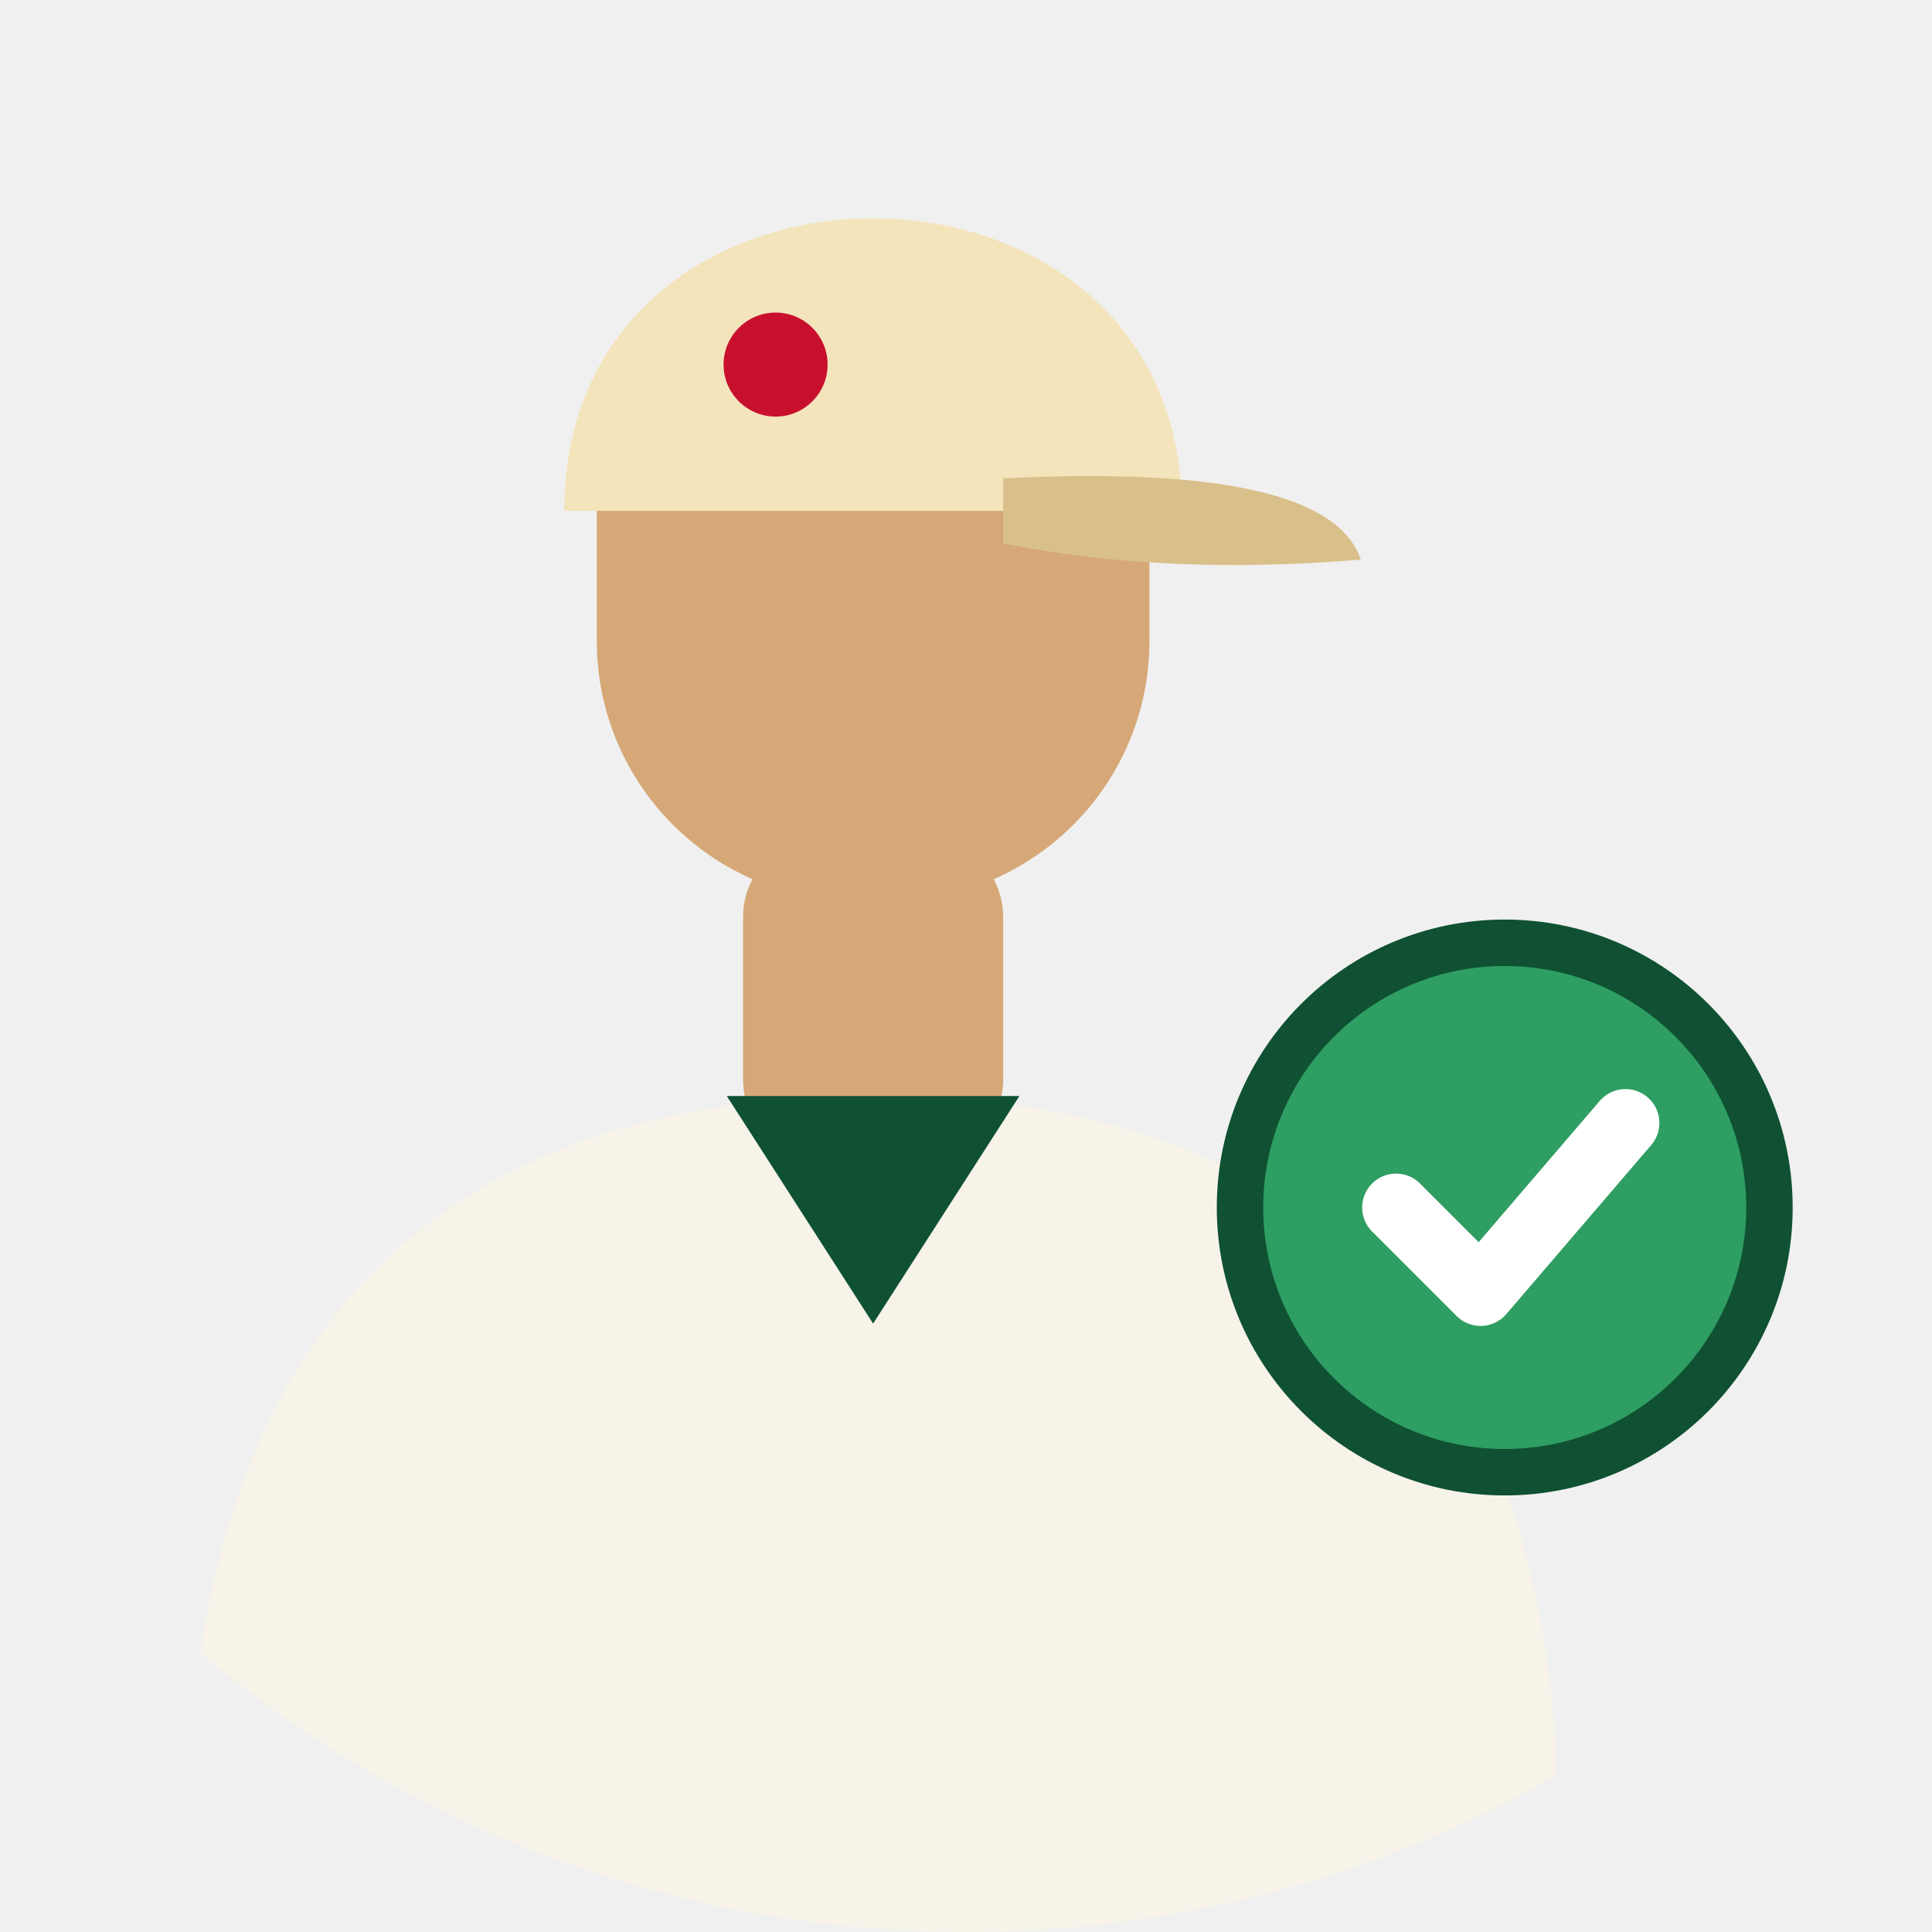
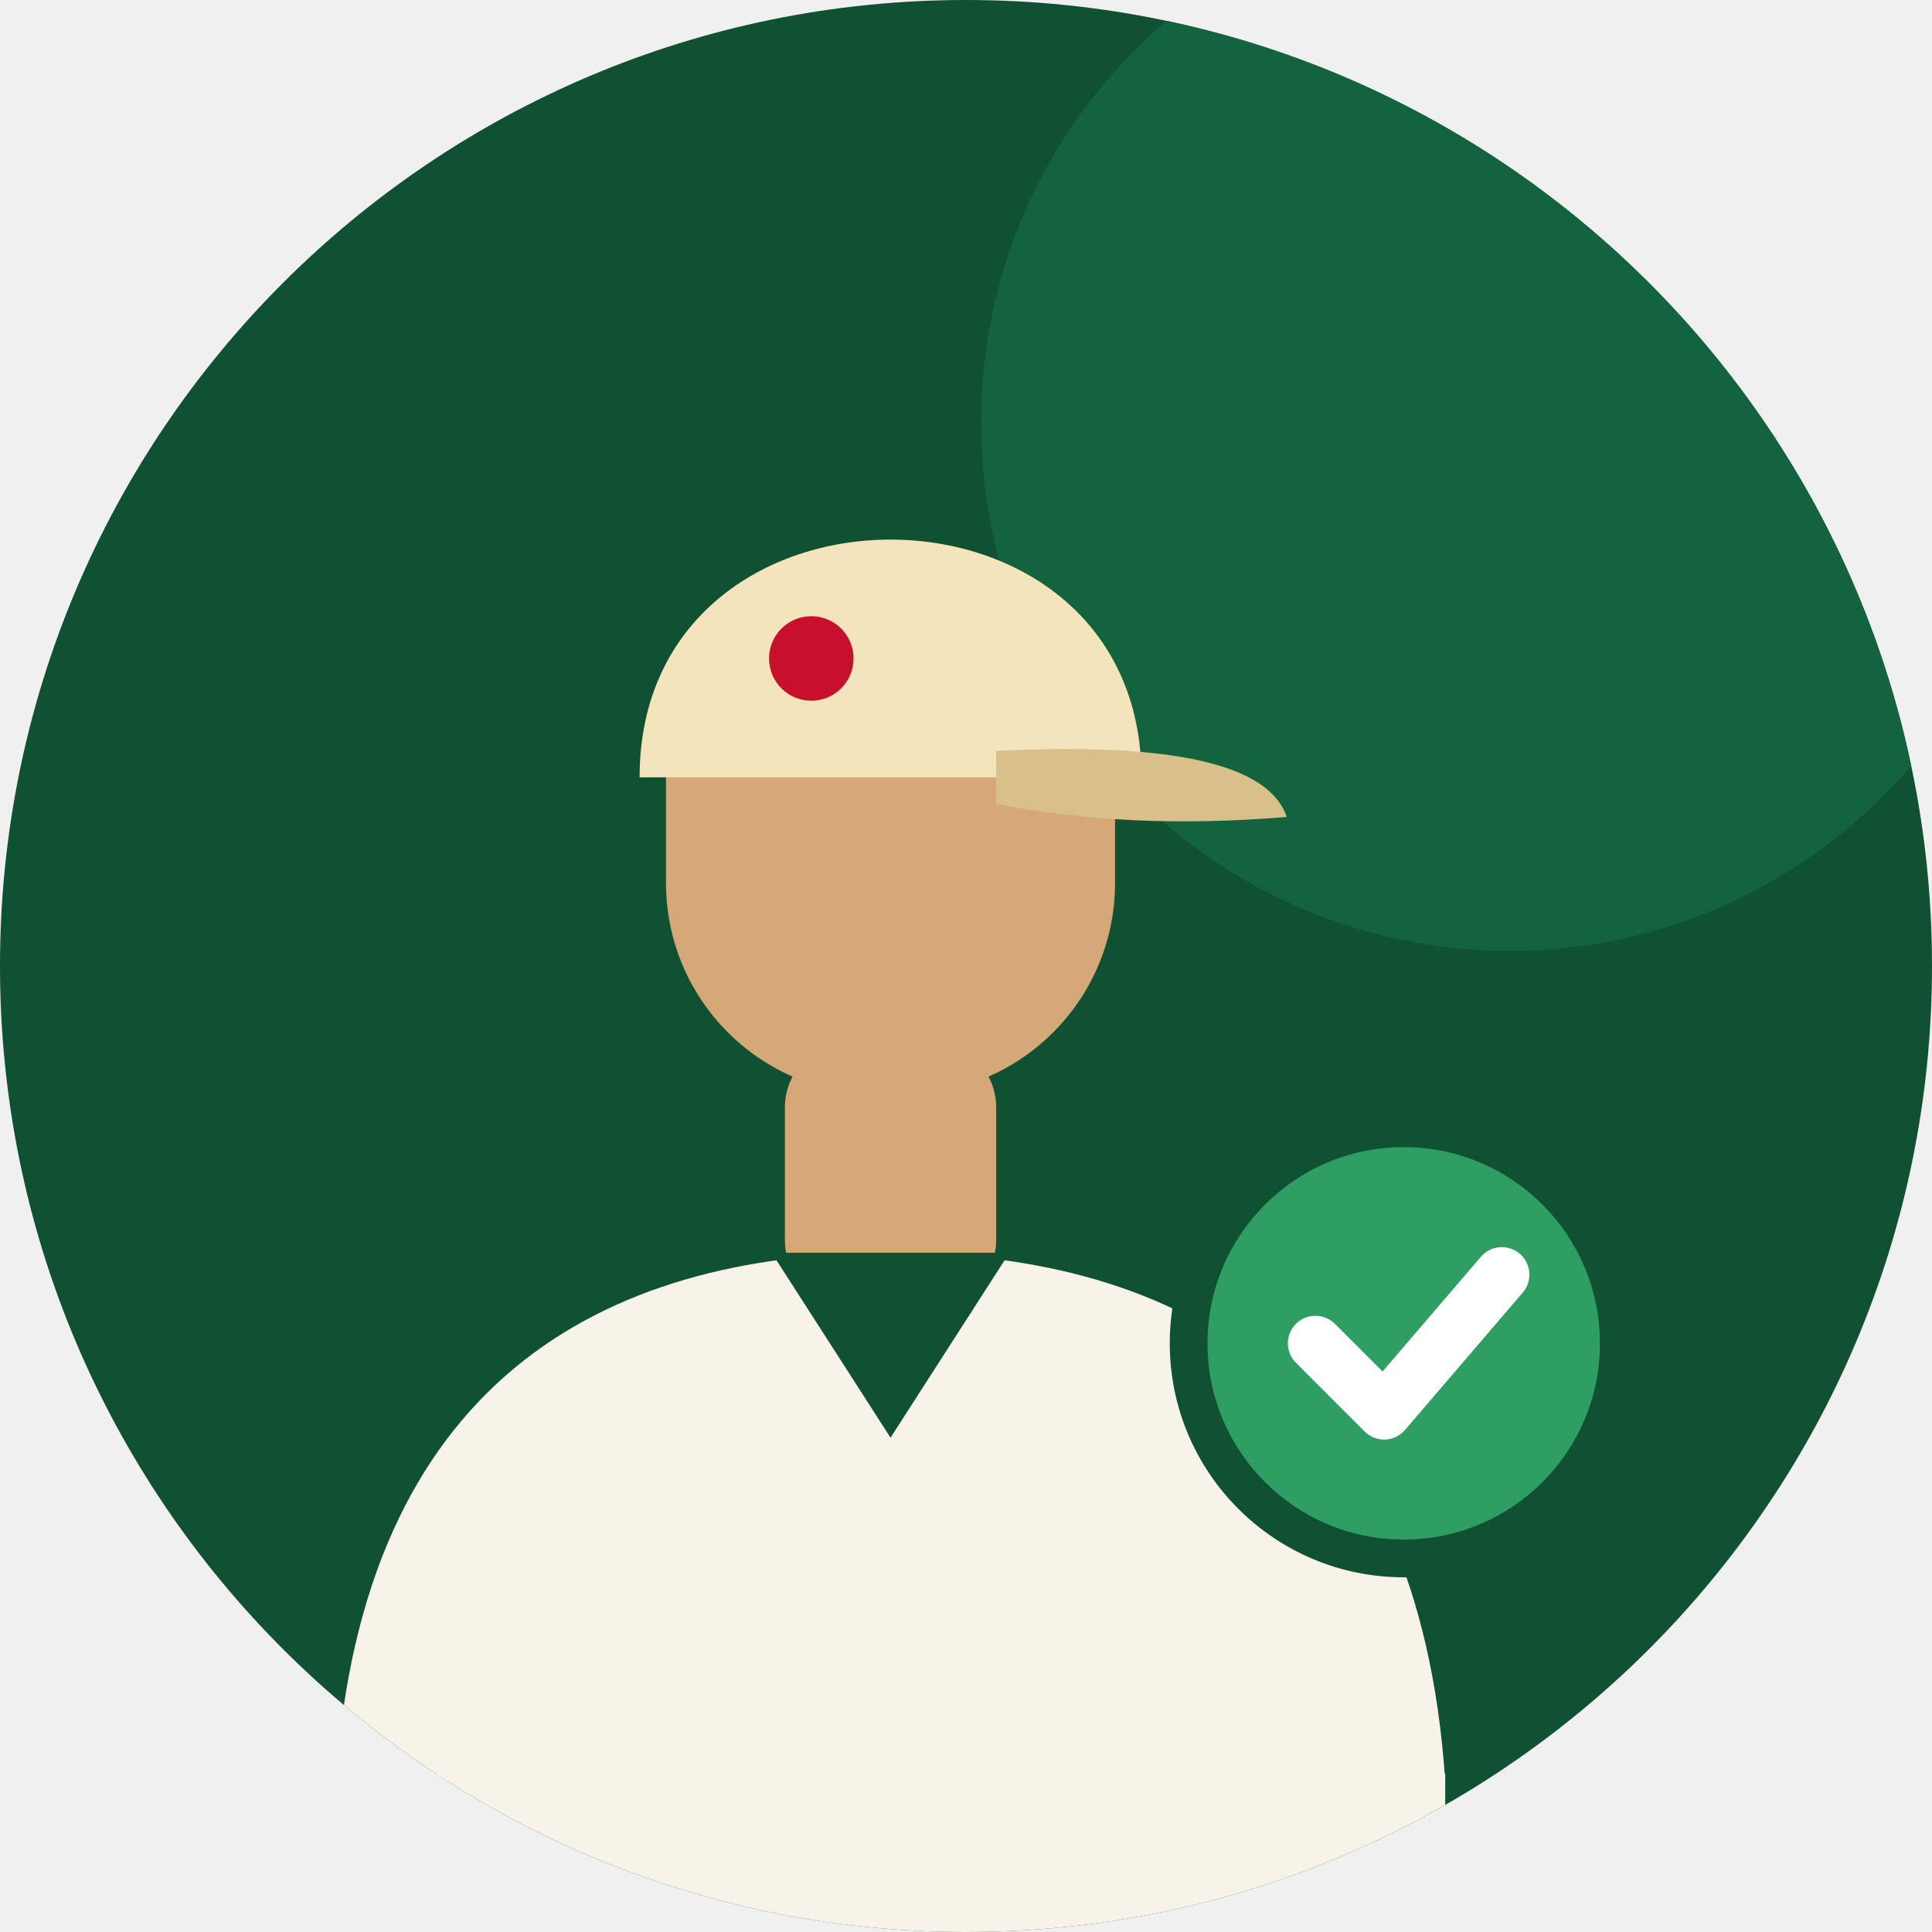
- <svg xmlns="http://www.w3.org/2000/svg" viewBox="24 48 208 208">
+ <svg xmlns="http://www.w3.org/2000/svg" viewBox="0 0 256 256">
  <defs>
    <clipPath id="c">
      <circle cx="128" cy="128" r="128" />
    </clipPath>
  </defs>
  <g clip-path="url(#c)">
+     <rect width="256" height="256" fill="#0F5132" />
+     <circle cx="200" cy="56" r="70" fill="#14633F" />
    <path d="M44.5 236 C48.0 183.5 79.5 166.0 118 166.0 C156.5 166.0 188.0 183.5 191.5 236 Z" fill="#F7F3E8" />
    <rect x="44.5" y="235" width="147.0" height="80" fill="#F7F3E8" />
    <rect x="104.0" y="138.0" width="28.0" height="35.0" rx="8.75" fill="#D6A877" />
    <path d="M102.25 166.0 L118 190.5 L133.75 166.0 Z" fill="#0F5132" />
    <rect x="88.25" y="75.0" width="59.5" height="70.0" rx="28.0" fill="#D6A877" />
    <path d="M84.75 103.0 C84.75 61.0 151.25 61.0 151.25 103.0 Z" fill="#F4E4BC" />
    <path d="M132.0 99.5 Q167.0 97.75 170.5 108.25 Q149.5 110.0 132.0 106.5 Z" fill="#D9C08A" />
    <circle cx="107.5" cy="87.25" r="5.6" fill="#C8102E" />
    <circle cx="186" cy="178" r="31" fill="#0F5132" />
    <circle cx="186" cy="178" r="26" fill="#2E9E62" />
    <path d="M174.3 178 L183.4 187.1 L199.0 168.9" fill="none" stroke="#FFFFFF" stroke-width="7.3" stroke-linecap="round" stroke-linejoin="round" />
  </g>
</svg>
